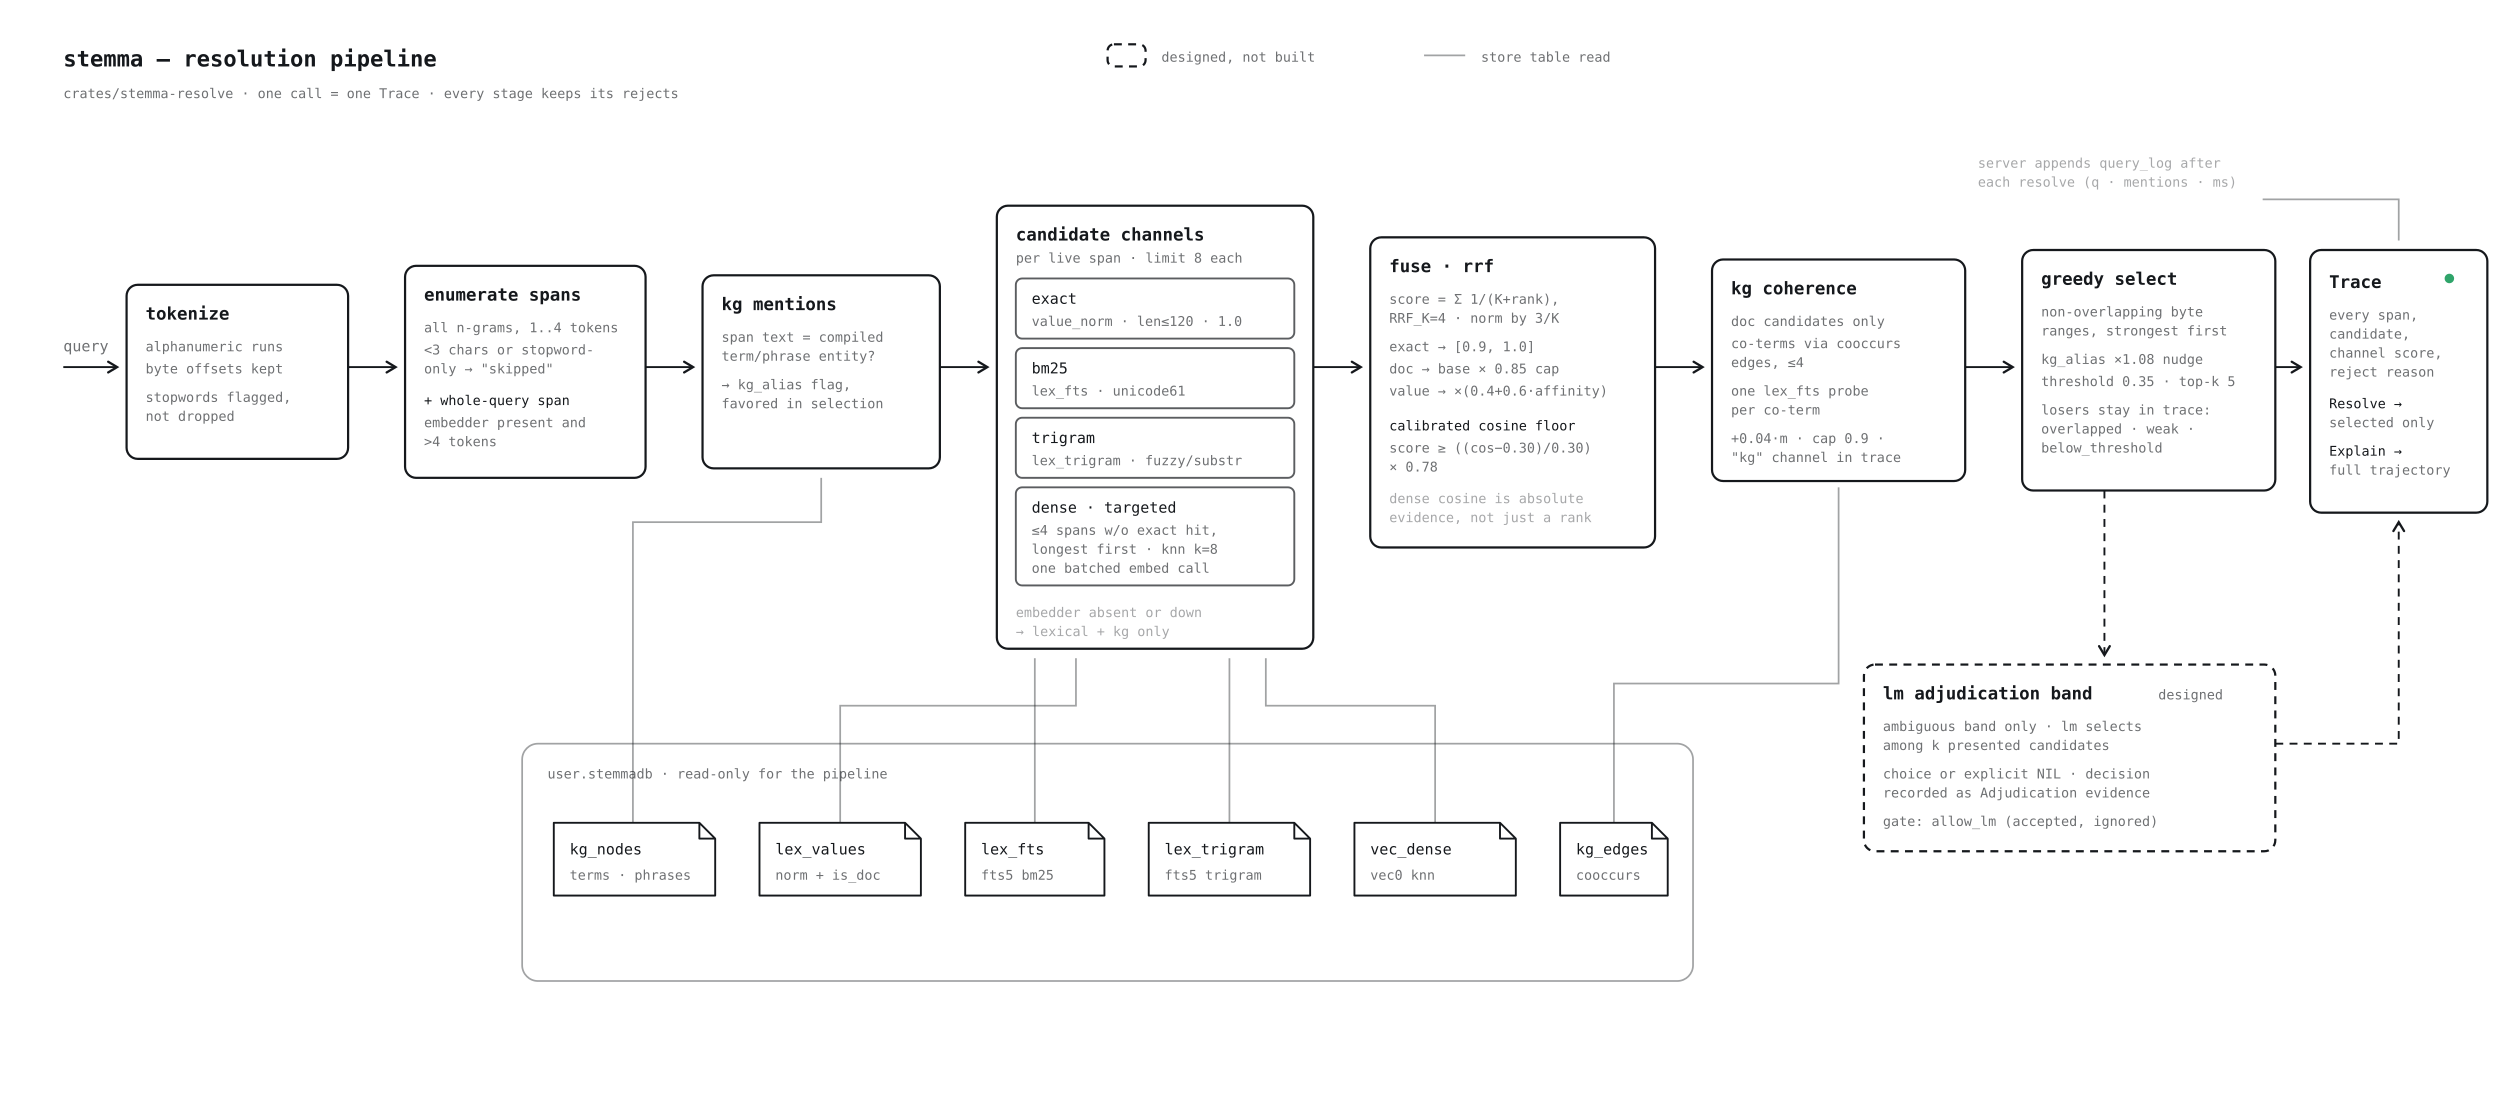
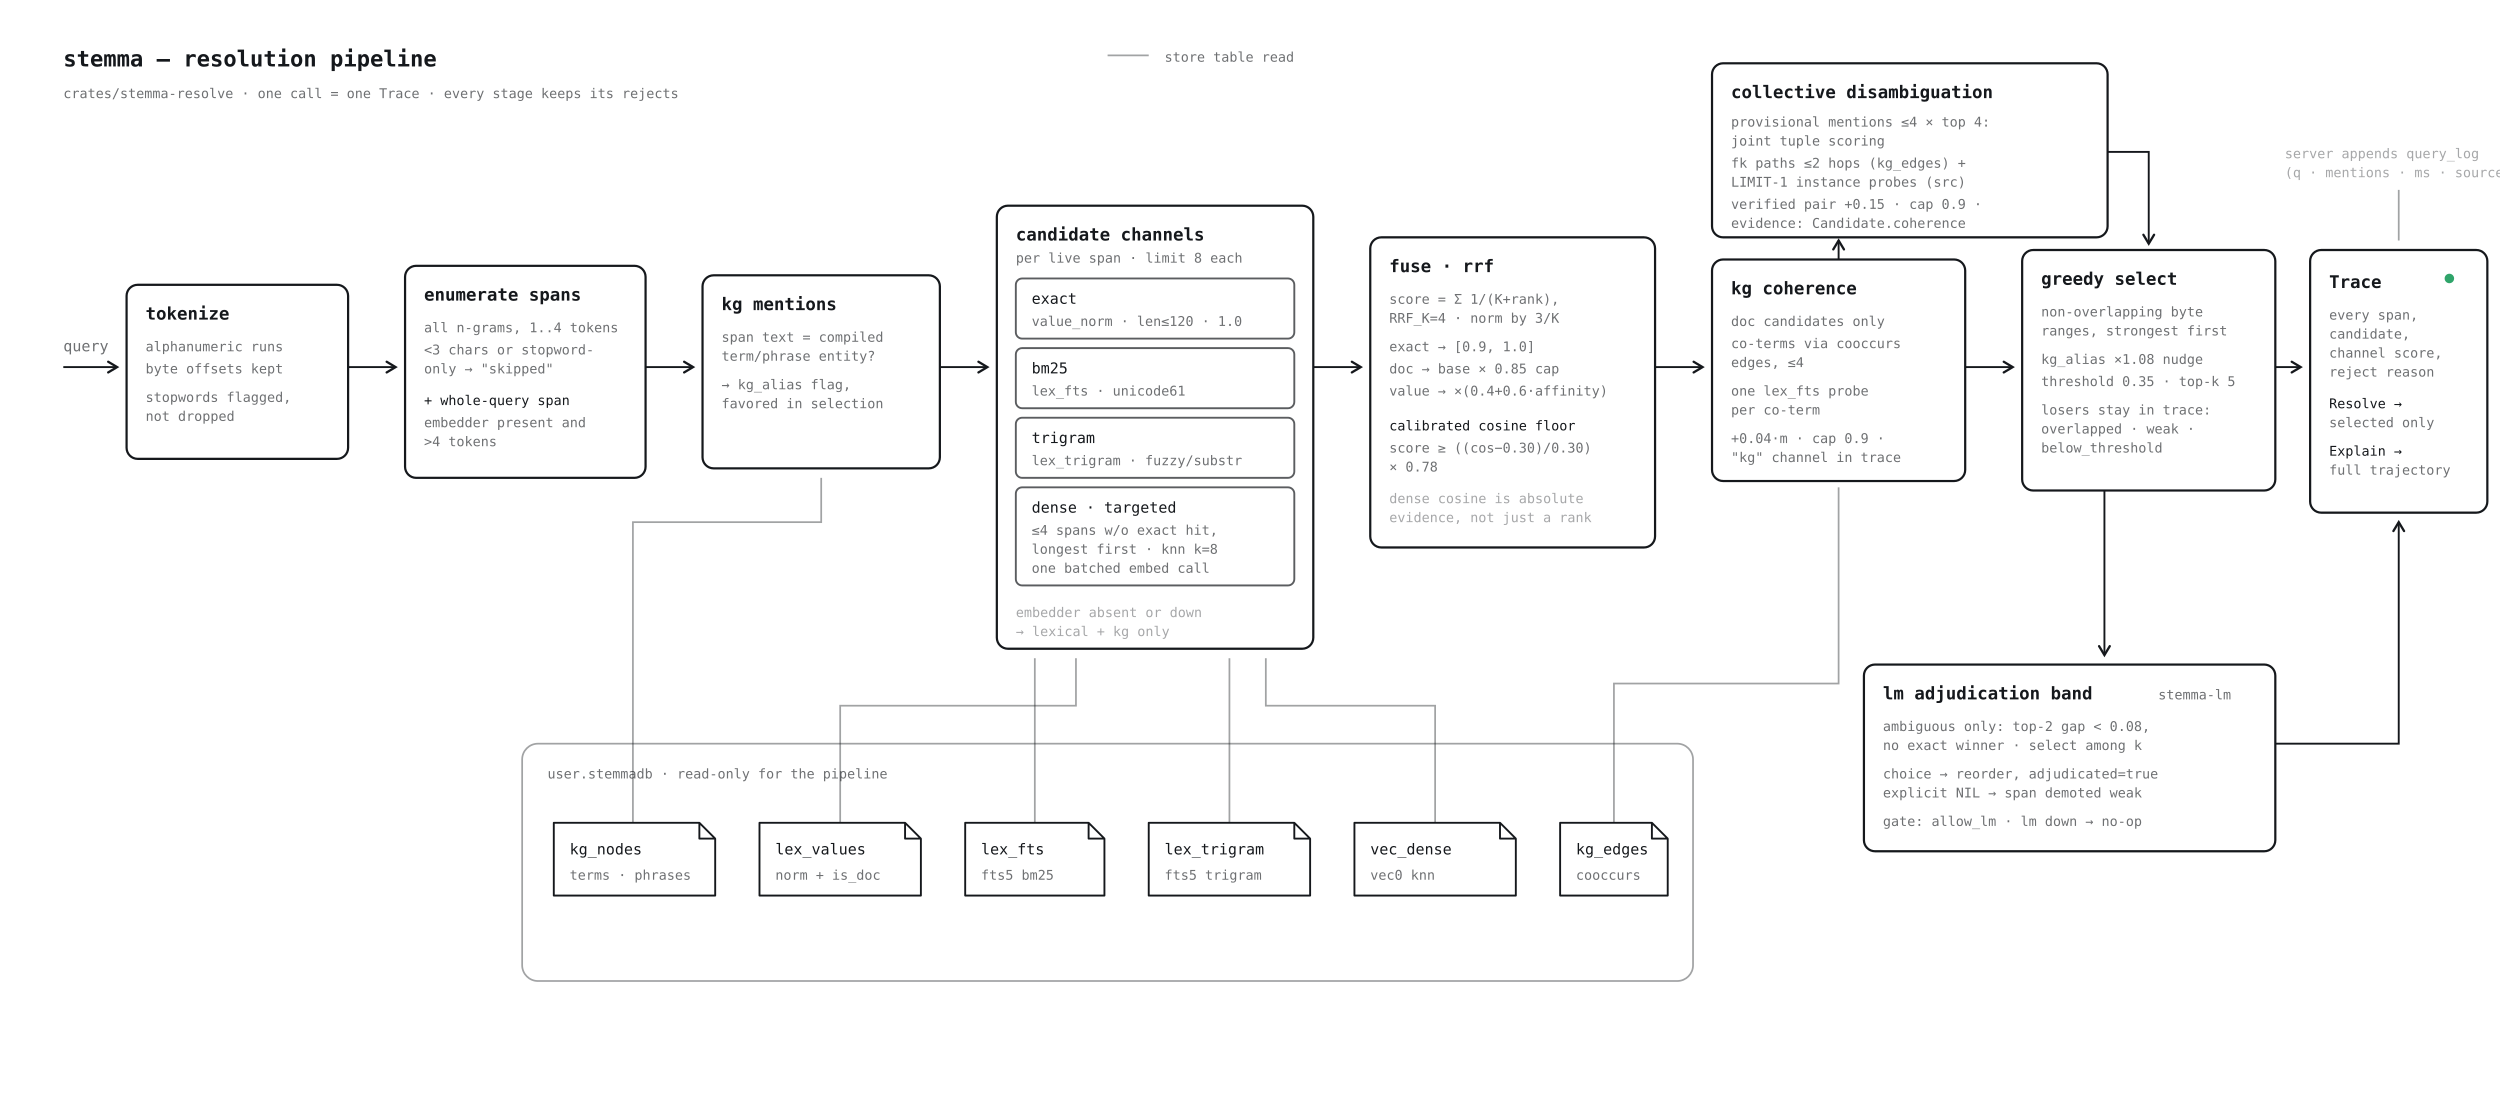
<svg xmlns="http://www.w3.org/2000/svg" viewBox="0 0 1580 700" width="1580" height="700" class="dg" role="img" aria-label="stemma resolution pipeline">
  <style>
    .dg { color:#15181C; }
    @media (prefers-color-scheme: dark) { .dg { color:#EDEFEA; } }
    .dg .dot { fill:#2FA46A; }
    @media (prefers-color-scheme: dark) { .dg .dot { fill:#3FB87A; } }
    text { font-family:"JetBrains Mono", ui-monospace, "SF Mono", "Cascadia Mono", Menlo, Consolas, monospace; fill:currentColor; }
    .t  { font-size:14px; font-weight:700; }
    .bt { font-size:11px; font-weight:700; }
    .n  { font-size:9.5px; }
    .s  { font-size:8.5px; }
    .m  { opacity:0.62; }
    .f  { opacity:0.38; }
    .box  { fill:none; stroke:currentColor; stroke-width:1.4; stroke-linejoin:round; }
    .sub  { fill:none; stroke:currentColor; stroke-width:1.2; opacity:0.7; }
    .file { fill:none; stroke:currentColor; stroke-width:1.2; stroke-linejoin:round; }
    .edge { fill:none; stroke:currentColor; stroke-width:1.2; }
    .fedge{ fill:none; stroke:currentColor; stroke-width:1.1; opacity:0.4; }
    .designed { stroke-dasharray:5 4; }
  </style>
  <defs>
    <marker id="a" viewBox="0 0 8 8" refX="6.5" refY="4" markerWidth="7.5" markerHeight="7.5" orient="auto-start-reverse">
      <path d="M1.5 1 L6.5 4 L1.5 7" fill="none" stroke="currentColor" stroke-width="1.3" stroke-linecap="round" />
    </marker>
  </defs>
  <text x="40" y="42" class="t">stemma — resolution pipeline</text>
  <text x="40" y="62" class="s m">crates/stemma-resolve · one call = one Trace · every stage keeps its rejects</text>
  <g>
-     <rect x="700" y="28" width="24" height="14" rx="4" class="box designed" stroke-width="1.2" />
-     <text x="734" y="39" class="s m">designed, not built</text>
-     <path d="M900 35 H926" class="fedge" />
-     <text x="936" y="39" class="s m">store table read</text>
+     <path d="M700 35 H726" class="fedge" />
+     <text x="736" y="39" class="s m">store table read</text>
  </g>
-   <text x="1250" y="106" class="s f">server appends query_log after</text>
-   <text x="1250" y="118" class="s f">each resolve (q · mentions · ms)</text>
-   <path d="M1516 152 V126 H1430" class="fedge" />
+   <text x="1444" y="100" class="s f">server appends query_log</text>
+   <text x="1444" y="112" class="s f">(q · mentions · ms · source)</text>
+   <path d="M1516 152 V120" class="fedge" />
+   <rect x="1082" y="40" width="250" height="110" rx="7" class="box" />
+   <text x="1094" y="62" class="bt">collective disambiguation</text>
+   <text x="1094" y="80" class="s m">provisional mentions ≤4 × top 4:</text>
+   <text x="1094" y="92" class="s m">joint tuple scoring</text>
+   <text x="1094" y="106" class="s m">fk paths ≤2 hops (kg_edges) +</text>
+   <text x="1094" y="118" class="s m">LIMIT-1 instance probes (src)</text>
+   <text x="1094" y="132" class="s m">verified pair +0.15 · cap 0.9 ·</text>
+   <text x="1094" y="144" class="s m">evidence: Candidate.coherence</text>
+   <path d="M1162 164 V152" class="edge" marker-end="url(#a)" />
+   <path d="M1332 96 H1358 V154" class="edge" marker-end="url(#a)" />
  <text x="40" y="222" class="n m">query</text>
  <path d="M40 232 H74" class="edge" marker-end="url(#a)" />
  <rect x="80" y="180" width="140" height="110" rx="7" class="box" />
  <text x="92" y="202" class="bt">tokenize</text>
  <text x="92" y="222" class="s m">alphanumeric runs</text>
  <text x="92" y="236" class="s m">byte offsets kept</text>
  <text x="92" y="254" class="s m">stopwords flagged,</text>
  <text x="92" y="266" class="s m">not dropped</text>
  <path d="M220 232 H250" class="edge" marker-end="url(#a)" />
  <rect x="256" y="168" width="152" height="134" rx="7" class="box" />
  <text x="268" y="190" class="bt">enumerate spans</text>
  <text x="268" y="210" class="s m">all n-grams, 1..4 tokens</text>
  <text x="268" y="224" class="s m">&lt;3 chars or stopword-</text>
  <text x="268" y="236" class="s m">only → "skipped"</text>
  <text x="268" y="256" class="s">+ whole-query span</text>
  <text x="268" y="270" class="s m">embedder present and</text>
  <text x="268" y="282" class="s m">&gt;4 tokens</text>
  <path d="M408 232 H438" class="edge" marker-end="url(#a)" />
  <rect x="444" y="174" width="150" height="122" rx="7" class="box" />
  <text x="456" y="196" class="bt">kg mentions</text>
  <text x="456" y="216" class="s m">span text = compiled</text>
  <text x="456" y="228" class="s m">term/phrase entity?</text>
  <text x="456" y="246" class="s m">→ kg_alias flag,</text>
  <text x="456" y="258" class="s m">favored in selection</text>
  <path d="M594 232 H624" class="edge" marker-end="url(#a)" />
  <rect x="630" y="130" width="200" height="280" rx="7" class="box" />
  <text x="642" y="152" class="bt">candidate channels</text>
  <text x="642" y="166" class="s m">per live span · limit 8 each</text>
  <rect x="642" y="176" width="176" height="38" rx="4" class="sub" />
  <text x="652" y="192" class="n">exact</text>
  <text x="652" y="206" class="s m">value_norm · len≤120 · 1.0</text>
  <rect x="642" y="220" width="176" height="38" rx="4" class="sub" />
  <text x="652" y="236" class="n">bm25</text>
  <text x="652" y="250" class="s m">lex_fts · unicode61</text>
  <rect x="642" y="264" width="176" height="38" rx="4" class="sub" />
  <text x="652" y="280" class="n">trigram</text>
  <text x="652" y="294" class="s m">lex_trigram · fuzzy/substr</text>
  <rect x="642" y="308" width="176" height="62" rx="4" class="sub" />
  <text x="652" y="324" class="n">dense · targeted</text>
  <text x="652" y="338" class="s m">≤4 spans w/o exact hit,</text>
  <text x="652" y="350" class="s m">longest first · knn k=8</text>
  <text x="652" y="362" class="s m">one batched embed call</text>
  <text x="642" y="390" class="s f">embedder absent or down</text>
  <text x="642" y="402" class="s f">→ lexical + kg only</text>
  <path d="M830 232 H860" class="edge" marker-end="url(#a)" />
  <rect x="866" y="150" width="180" height="196" rx="7" class="box" />
  <text x="878" y="172" class="bt">fuse · rrf</text>
  <text x="878" y="192" class="s m">score = Σ 1/(K+rank),</text>
  <text x="878" y="204" class="s m">RRF_K=4 · norm by 3/K</text>
  <text x="878" y="222" class="s m">exact → [0.9, 1.0]</text>
  <text x="878" y="236" class="s m">doc → base × 0.85 cap</text>
  <text x="878" y="250" class="s m">value → ×(0.4+0.6·affinity)</text>
  <text x="878" y="272" class="s">calibrated cosine floor</text>
  <text x="878" y="286" class="s m">score ≥ ((cos−0.30)/0.30)</text>
  <text x="878" y="298" class="s m">× 0.78</text>
  <text x="878" y="318" class="s f">dense cosine is absolute</text>
  <text x="878" y="330" class="s f">evidence, not just a rank</text>
  <path d="M1046 232 H1076" class="edge" marker-end="url(#a)" />
  <rect x="1082" y="164" width="160" height="140" rx="7" class="box" />
  <text x="1094" y="186" class="bt">kg coherence</text>
  <text x="1094" y="206" class="s m">doc candidates only</text>
  <text x="1094" y="220" class="s m">co-terms via cooccurs</text>
  <text x="1094" y="232" class="s m">edges, ≤4</text>
  <text x="1094" y="250" class="s m">one lex_fts probe</text>
  <text x="1094" y="262" class="s m">per co-term</text>
  <text x="1094" y="280" class="s m">+0.04·m · cap 0.9 ·</text>
  <text x="1094" y="292" class="s m">"kg" channel in trace</text>
  <path d="M1242 232 H1272" class="edge" marker-end="url(#a)" />
  <rect x="1278" y="158" width="160" height="152" rx="7" class="box" />
  <text x="1290" y="180" class="bt">greedy select</text>
  <text x="1290" y="200" class="s m">non-overlapping byte</text>
  <text x="1290" y="212" class="s m">ranges, strongest first</text>
  <text x="1290" y="230" class="s m">kg_alias ×1.08 nudge</text>
  <text x="1290" y="244" class="s m">threshold 0.35 · top-k 5</text>
  <text x="1290" y="262" class="s m">losers stay in trace:</text>
  <text x="1290" y="274" class="s m">overlapped · weak ·</text>
  <text x="1290" y="286" class="s m">below_threshold</text>
  <path d="M1438 232 H1454" class="edge" marker-end="url(#a)" />
-   <rect x="1178" y="420" width="260" height="118" rx="7" class="box designed" />
+   <rect x="1178" y="420" width="260" height="118" rx="7" class="box" />
  <text x="1190" y="442" class="bt">lm adjudication band</text>
-   <text x="1364" y="442" class="s m">designed</text>
-   <text x="1190" y="462" class="s m">ambiguous band only · lm selects</text>
-   <text x="1190" y="474" class="s m">among k presented candidates</text>
-   <text x="1190" y="492" class="s m">choice or explicit NIL · decision</text>
-   <text x="1190" y="504" class="s m">recorded as Adjudication evidence</text>
-   <text x="1190" y="522" class="s m">gate: allow_lm (accepted, ignored)</text>
-   <path d="M1330 310 V414" class="edge designed" marker-end="url(#a)" />
-   <path d="M1438 470 H1516 V330" class="edge designed" marker-end="url(#a)" />
+   <text x="1364" y="442" class="s m">stemma-lm</text>
+   <text x="1190" y="462" class="s m">ambiguous only: top-2 gap &lt; 0.08,</text>
+   <text x="1190" y="474" class="s m">no exact winner · select among k</text>
+   <text x="1190" y="492" class="s m">choice → reorder, adjudicated=true</text>
+   <text x="1190" y="504" class="s m">explicit NIL → span demoted weak</text>
+   <text x="1190" y="522" class="s m">gate: allow_lm · lm down → no-op</text>
+   <path d="M1330 310 V414" class="edge" marker-end="url(#a)" />
+   <path d="M1438 470 H1516 V330" class="edge" marker-end="url(#a)" />
  <rect x="1460" y="158" width="112" height="166" rx="7" class="box" />
  <circle cx="1548" cy="176" r="3" class="dot" />
  <text x="1472" y="182" class="bt">Trace</text>
  <text x="1472" y="202" class="s m">every span,</text>
  <text x="1472" y="214" class="s m">candidate,</text>
  <text x="1472" y="226" class="s m">channel score,</text>
  <text x="1472" y="238" class="s m">reject reason</text>
  <text x="1472" y="258" class="s">Resolve →</text>
  <text x="1472" y="270" class="s m">selected only</text>
  <text x="1472" y="288" class="s">Explain →</text>
  <text x="1472" y="300" class="s m">full trajectory</text>
  <rect x="330" y="470" width="740" height="150" rx="10" class="fedge" />
  <text x="346" y="492" class="s m">user.stemmadb · read-only for the pipeline</text>
  <path d="M350 520 L442 520 L452 530 L452 566 L350 566 Z M442 520 L442 530 L452 530" class="file" />
  <text x="360" y="540" class="n">kg_nodes</text>
  <text x="360" y="556" class="s m">terms · phrases</text>
  <path d="M480 520 L572 520 L582 530 L582 566 L480 566 Z M572 520 L572 530 L582 530" class="file" />
  <text x="490" y="540" class="n">lex_values</text>
  <text x="490" y="556" class="s m">norm + is_doc</text>
  <path d="M610 520 L688 520 L698 530 L698 566 L610 566 Z M688 520 L688 530 L698 530" class="file" />
  <text x="620" y="540" class="n">lex_fts</text>
  <text x="620" y="556" class="s m">fts5 bm25</text>
  <path d="M726 520 L818 520 L828 530 L828 566 L726 566 Z M818 520 L818 530 L828 530" class="file" />
  <text x="736" y="540" class="n">lex_trigram</text>
  <text x="736" y="556" class="s m">fts5 trigram</text>
  <path d="M856 520 L948 520 L958 530 L958 566 L856 566 Z M948 520 L948 530 L958 530" class="file" />
  <text x="866" y="540" class="n">vec_dense</text>
  <text x="866" y="556" class="s m">vec0 knn</text>
  <path d="M986 520 L1044 520 L1054 530 L1054 566 L986 566 Z M1044 520 L1044 530 L1054 530" class="file" />
  <text x="996" y="540" class="n">kg_edges</text>
  <text x="996" y="556" class="s m">cooccurs</text>
  <path d="M400 520 V330 H519 V302" class="fedge" />
  <path d="M531 520 V446 H680 V416" class="fedge" />
  <path d="M654 520 V416" class="fedge" />
  <path d="M777 520 V416" class="fedge" />
  <path d="M907 520 V446 H800 V416" class="fedge" />
  <path d="M1020 520 V432 H1162 V308" class="fedge" />
</svg>
